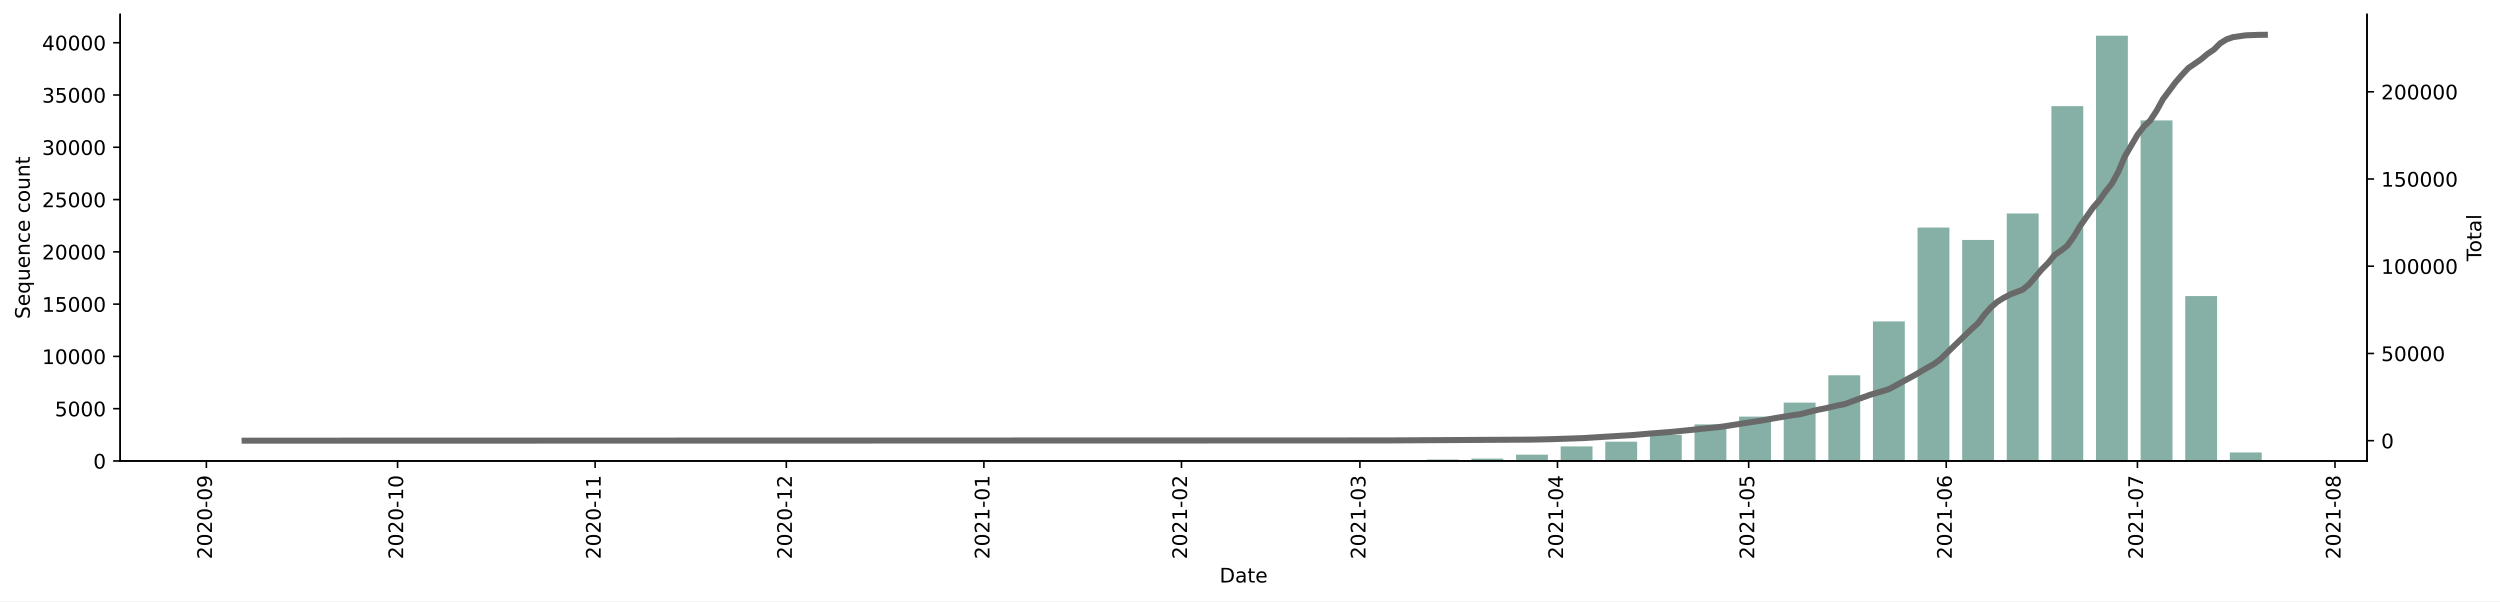
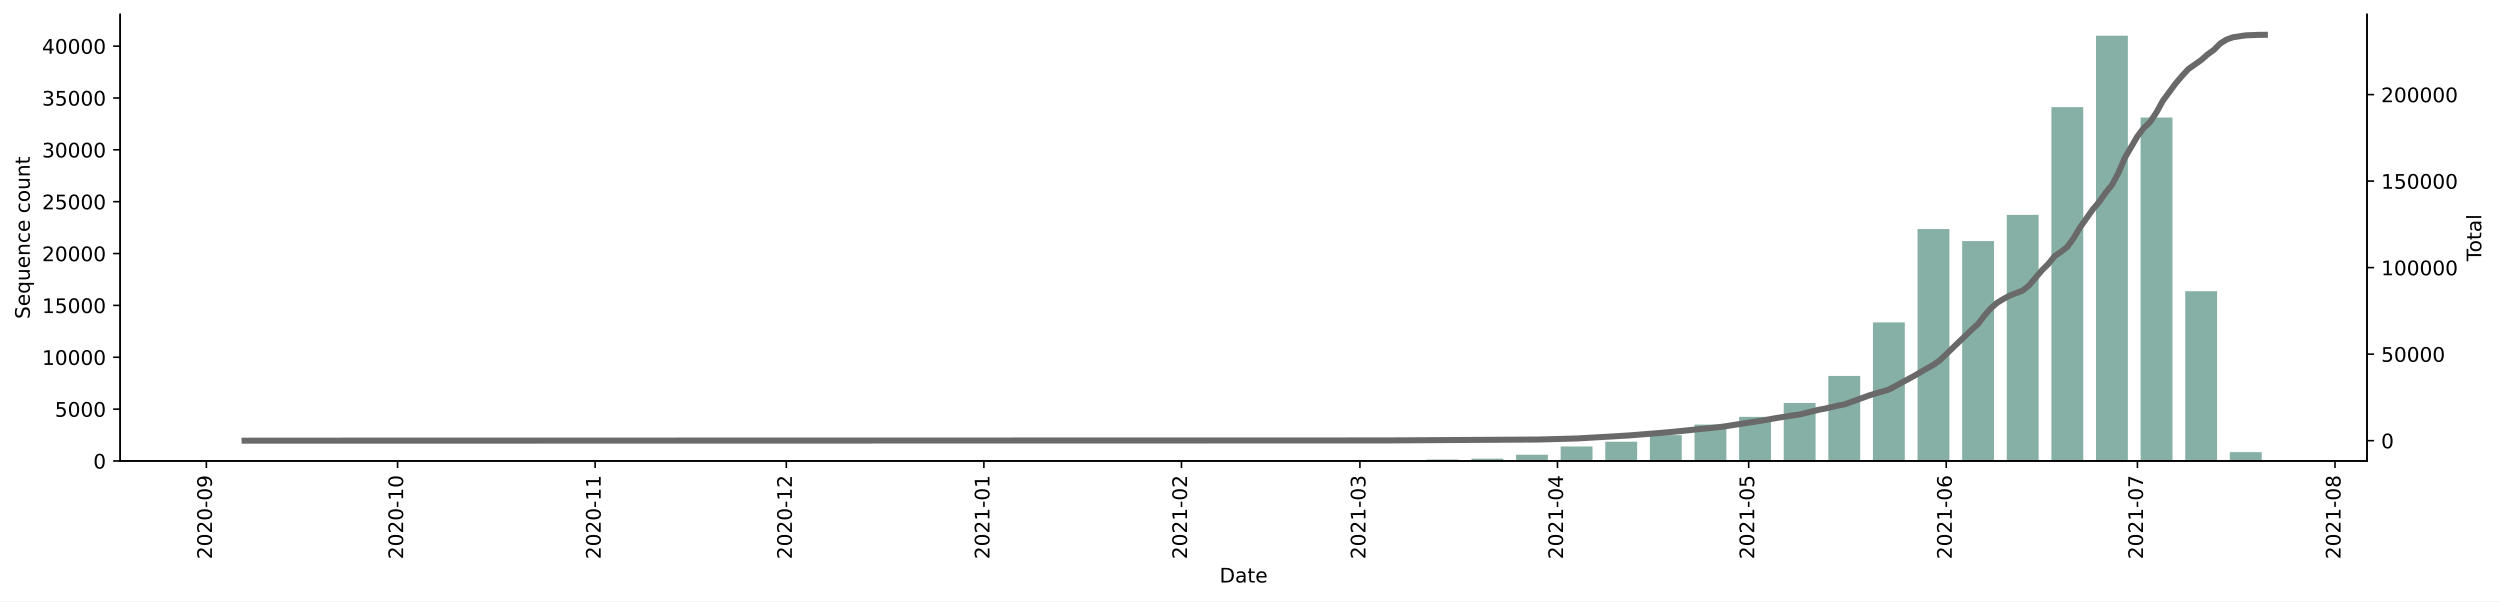
<svg xmlns="http://www.w3.org/2000/svg" xmlns:xlink="http://www.w3.org/1999/xlink" height="298.621pt" version="1.1" viewBox="0 0 1241.744 298.621" width="1241.744pt">
  <defs>
    <style type="text/css">*{stroke-linecap:butt;stroke-linejoin:round;}</style>
  </defs>
  <g id="figure_1">
    <g id="patch_1">
      <path d="M 0 298.621  L 1241.744 298.621  L 1241.744 0  L 0 0  z " style="fill:#ffffff;" />
    </g>
    <g id="axes_1">
      <g id="patch_2">
        <path d="M 59.691 228.96  L 1175.691 228.96  L 1175.691 7.2  L 59.691 7.2  z " style="fill:#ffffff;" />
      </g>
      <g id="patch_3">
-         <path clip-path="url(#pfc3c999f8c)" d="M 110.418 228.96  L 126.245 228.96  L 126.245 228.955  L 110.418 228.955  z " style="fill:#86b0a6;" />
+         <path clip-path="url(#pe73f1a8b0c)" d="M 110.418 228.96  L 126.245 228.96  L 126.245 228.955  L 110.418 228.955  z " style="fill:#86b0a6;" />
      </g>
      <g id="patch_4">
-         <path clip-path="url(#pfc3c999f8c)" d="M 154.735 228.96  L 170.563 228.96  L 170.563 228.955  L 154.735 228.955  z " style="fill:#86b0a6;" />
+         <path clip-path="url(#pe73f1a8b0c)" d="M 154.735 228.96  L 170.563 228.96  L 170.563 228.955  L 154.735 228.955  z " style="fill:#86b0a6;" />
      </g>
      <g id="patch_5">
-         <path clip-path="url(#pfc3c999f8c)" d="M 287.686 228.96  L 303.514 228.96  L 303.514 228.955  L 287.686 228.955  z " style="fill:#86b0a6;" />
+         <path clip-path="url(#pe73f1a8b0c)" d="M 287.686 228.96  L 303.514 228.96  L 303.514 228.955  L 287.686 228.955  z " style="fill:#86b0a6;" />
      </g>
      <g id="patch_6">
-         <path clip-path="url(#pfc3c999f8c)" d="M 332.003 228.96  L 347.831 228.96  L 347.831 228.955  L 332.003 228.955  z " style="fill:#86b0a6;" />
+         <path clip-path="url(#pe73f1a8b0c)" d="M 332.003 228.96  L 347.831 228.96  L 347.831 228.955  L 332.003 228.955  z " style="fill:#86b0a6;" />
      </g>
      <g id="patch_7">
-         <path clip-path="url(#pfc3c999f8c)" d="M 354.162 228.96  L 369.99 228.96  L 369.99 228.95  L 354.162 228.95  z " style="fill:#86b0a6;" />
+         <path clip-path="url(#pe73f1a8b0c)" d="M 354.162 228.96  L 369.99 228.96  L 369.99 228.95  L 354.162 228.95  z " style="fill:#86b0a6;" />
      </g>
      <g id="patch_8">
-         <path clip-path="url(#pfc3c999f8c)" d="M 376.321 228.96  L 392.148 228.96  L 392.148 228.955  L 376.321 228.955  z " style="fill:#86b0a6;" />
+         <path clip-path="url(#pe73f1a8b0c)" d="M 376.321 228.96  L 392.148 228.96  L 392.148 228.955  L 376.321 228.955  z " style="fill:#86b0a6;" />
      </g>
      <g id="patch_9">
-         <path clip-path="url(#pfc3c999f8c)" d="M 398.479 228.96  L 414.307 228.96  L 414.307 228.939  L 398.479 228.939  z " style="fill:#86b0a6;" />
+         <path clip-path="url(#pe73f1a8b0c)" d="M 398.479 228.96  L 414.307 228.96  L 414.307 228.939  L 398.479 228.939  z " style="fill:#86b0a6;" />
      </g>
      <g id="patch_10">
-         <path clip-path="url(#pfc3c999f8c)" d="M 464.955 228.96  L 480.782 228.96  L 480.782 228.955  L 464.955 228.955  z " style="fill:#86b0a6;" />
+         <path clip-path="url(#pe73f1a8b0c)" d="M 464.955 228.96  L 480.782 228.96  L 480.782 228.955  L 464.955 228.955  z " style="fill:#86b0a6;" />
      </g>
      <g id="patch_11">
-         <path clip-path="url(#pfc3c999f8c)" d="M 487.113 228.96  L 502.941 228.96  L 502.941 228.924  L 487.113 228.924  z " style="fill:#86b0a6;" />
+         <path clip-path="url(#pe73f1a8b0c)" d="M 487.113 228.96  L 502.941 228.96  L 502.941 228.924  L 487.113 228.924  z " style="fill:#86b0a6;" />
      </g>
      <g id="patch_12">
-         <path clip-path="url(#pfc3c999f8c)" d="M 509.272 228.96  L 525.1 228.96  L 525.1 228.95  L 509.272 228.95  z " style="fill:#86b0a6;" />
+         <path clip-path="url(#pe73f1a8b0c)" d="M 509.272 228.96  L 525.1 228.96  L 525.1 228.95  L 509.272 228.95  z " style="fill:#86b0a6;" />
      </g>
      <g id="patch_13">
-         <path clip-path="url(#pfc3c999f8c)" d="M 531.431 228.96  L 547.258 228.96  L 547.258 228.955  L 531.431 228.955  z " style="fill:#86b0a6;" />
+         <path clip-path="url(#pe73f1a8b0c)" d="M 531.431 228.96  L 547.258 228.96  L 547.258 228.955  L 531.431 228.955  z " style="fill:#86b0a6;" />
      </g>
      <g id="patch_14">
-         <path clip-path="url(#pfc3c999f8c)" d="M 553.589 228.96  L 569.417 228.96  L 569.417 228.95  L 553.589 228.95  z " style="fill:#86b0a6;" />
+         <path clip-path="url(#pe73f1a8b0c)" d="M 553.589 228.96  L 569.417 228.96  L 569.417 228.95  L 553.589 228.95  z " style="fill:#86b0a6;" />
      </g>
      <g id="patch_15">
-         <path clip-path="url(#pfc3c999f8c)" d="M 575.748 228.96  L 591.575 228.96  L 591.575 228.82  L 575.748 228.82  z " style="fill:#86b0a6;" />
+         <path clip-path="url(#pe73f1a8b0c)" d="M 575.748 228.96  L 591.575 228.96  L 591.575 228.821  L 575.748 228.821  z " style="fill:#86b0a6;" />
      </g>
      <g id="patch_16">
-         <path clip-path="url(#pfc3c999f8c)" d="M 597.906 228.96  L 613.734 228.96  L 613.734 228.887  L 597.906 228.887  z " style="fill:#86b0a6;" />
+         <path clip-path="url(#pe73f1a8b0c)" d="M 597.906 228.96  L 613.734 228.96  L 613.734 228.888  L 597.906 228.888  z " style="fill:#86b0a6;" />
      </g>
      <g id="patch_17">
-         <path clip-path="url(#pfc3c999f8c)" d="M 620.065 228.96  L 635.892 228.96  L 635.892 228.924  L 620.065 228.924  z " style="fill:#86b0a6;" />
+         <path clip-path="url(#pe73f1a8b0c)" d="M 620.065 228.96  L 635.892 228.96  L 635.892 228.924  L 620.065 228.924  z " style="fill:#86b0a6;" />
      </g>
      <g id="patch_18">
-         <path clip-path="url(#pfc3c999f8c)" d="M 642.223 228.96  L 658.051 228.96  L 658.051 228.918  L 642.223 228.918  z " style="fill:#86b0a6;" />
+         <path clip-path="url(#pe73f1a8b0c)" d="M 642.223 228.96  L 658.051 228.96  L 658.051 228.919  L 642.223 228.919  z " style="fill:#86b0a6;" />
      </g>
      <g id="patch_19">
-         <path clip-path="url(#pfc3c999f8c)" d="M 664.382 228.96  L 680.209 228.96  L 680.209 228.612  L 664.382 228.612  z " style="fill:#86b0a6;" />
+         <path clip-path="url(#pe73f1a8b0c)" d="M 664.382 228.96  L 680.209 228.96  L 680.209 228.615  L 664.382 228.615  z " style="fill:#86b0a6;" />
      </g>
      <g id="patch_20">
-         <path clip-path="url(#pfc3c999f8c)" d="M 686.54 228.96  L 702.368 228.96  L 702.368 228.622  L 686.54 228.622  z " style="fill:#86b0a6;" />
+         <path clip-path="url(#pe73f1a8b0c)" d="M 686.54 228.96  L 702.368 228.96  L 702.368 228.625  L 686.54 228.625  z " style="fill:#86b0a6;" />
      </g>
      <g id="patch_21">
-         <path clip-path="url(#pfc3c999f8c)" d="M 708.699 228.96  L 724.527 228.96  L 724.527 228.233  L 708.699 228.233  z " style="fill:#86b0a6;" />
+         <path clip-path="url(#pe73f1a8b0c)" d="M 708.699 228.96  L 724.527 228.96  L 724.527 228.239  L 708.699 228.239  z " style="fill:#86b0a6;" />
      </g>
      <g id="patch_22">
-         <path clip-path="url(#pfc3c999f8c)" d="M 730.858 228.96  L 746.685 228.96  L 746.685 227.802  L 730.858 227.802  z " style="fill:#86b0a6;" />
+         <path clip-path="url(#pe73f1a8b0c)" d="M 730.858 228.96  L 746.685 228.96  L 746.685 227.811  L 730.858 227.811  z " style="fill:#86b0a6;" />
      </g>
      <g id="patch_23">
-         <path clip-path="url(#pfc3c999f8c)" d="M 753.016 228.96  L 768.844 228.96  L 768.844 225.823  L 753.016 225.823  z " style="fill:#86b0a6;" />
+         <path clip-path="url(#pe73f1a8b0c)" d="M 753.016 228.96  L 768.844 228.96  L 768.844 225.849  L 753.016 225.849  z " style="fill:#86b0a6;" />
      </g>
      <g id="patch_24">
-         <path clip-path="url(#pfc3c999f8c)" d="M 775.175 228.96  L 791.002 228.96  L 791.002 221.741  L 775.175 221.741  z " style="fill:#86b0a6;" />
+         <path clip-path="url(#pe73f1a8b0c)" d="M 775.175 228.96  L 791.002 228.96  L 791.002 221.774  L 775.175 221.774  z " style="fill:#86b0a6;" />
      </g>
      <g id="patch_25">
-         <path clip-path="url(#pfc3c999f8c)" d="M 797.333 228.96  L 813.161 228.96  L 813.161 219.363  L 797.333 219.363  z " style="fill:#86b0a6;" />
+         <path clip-path="url(#pe73f1a8b0c)" d="M 797.333 228.96  L 813.161 228.96  L 813.161 219.409  L 797.333 219.409  z " style="fill:#86b0a6;" />
      </g>
      <g id="patch_26">
-         <path clip-path="url(#pfc3c999f8c)" d="M 819.492 228.96  L 835.319 228.96  L 835.319 216.044  L 819.492 216.044  z " style="fill:#86b0a6;" />
+         <path clip-path="url(#pe73f1a8b0c)" d="M 819.492 228.96  L 835.319 228.96  L 835.319 216.133  L 819.492 216.133  z " style="fill:#86b0a6;" />
      </g>
      <g id="patch_27">
-         <path clip-path="url(#pfc3c999f8c)" d="M 841.65 228.96  L 857.478 228.96  L 857.478 210.788  L 841.65 210.788  z " style="fill:#86b0a6;" />
+         <path clip-path="url(#pe73f1a8b0c)" d="M 841.65 228.96  L 857.478 228.96  L 857.478 210.899  L 841.65 210.899  z " style="fill:#86b0a6;" />
      </g>
      <g id="patch_28">
-         <path clip-path="url(#pfc3c999f8c)" d="M 863.809 228.96  L 879.636 228.96  L 879.636 206.93  L 863.809 206.93  z " style="fill:#86b0a6;" />
+         <path clip-path="url(#pe73f1a8b0c)" d="M 863.809 228.96  L 879.636 228.96  L 879.636 207.062  L 863.809 207.062  z " style="fill:#86b0a6;" />
      </g>
      <g id="patch_29">
-         <path clip-path="url(#pfc3c999f8c)" d="M 885.967 228.96  L 901.795 228.96  L 901.795 199.986  L 885.967 199.986  z " style="fill:#86b0a6;" />
+         <path clip-path="url(#pe73f1a8b0c)" d="M 885.967 228.96  L 901.795 228.96  L 901.795 200.185  L 885.967 200.185  z " style="fill:#86b0a6;" />
      </g>
      <g id="patch_30">
-         <path clip-path="url(#pfc3c999f8c)" d="M 908.126 228.96  L 923.954 228.96  L 923.954 186.385  L 908.126 186.385  z " style="fill:#86b0a6;" />
+         <path clip-path="url(#pe73f1a8b0c)" d="M 908.126 228.96  L 923.954 228.96  L 923.954 186.719  L 908.126 186.719  z " style="fill:#86b0a6;" />
      </g>
      <g id="patch_31">
-         <path clip-path="url(#pfc3c999f8c)" d="M 930.285 228.96  L 946.112 228.96  L 946.112 159.628  L 930.285 159.628  z " style="fill:#86b0a6;" />
+         <path clip-path="url(#pe73f1a8b0c)" d="M 930.285 228.96  L 946.112 228.96  L 946.112 160.138  L 930.285 160.138  z " style="fill:#86b0a6;" />
      </g>
      <g id="patch_32">
-         <path clip-path="url(#pfc3c999f8c)" d="M 952.443 228.96  L 968.271 228.96  L 968.271 113.007  L 952.443 113.007  z " style="fill:#86b0a6;" />
+         <path clip-path="url(#pe73f1a8b0c)" d="M 952.443 228.96  L 968.271 228.96  L 968.271 113.791  L 952.443 113.791  z " style="fill:#86b0a6;" />
      </g>
      <g id="patch_33">
-         <path clip-path="url(#pfc3c999f8c)" d="M 974.602 228.96  L 990.429 228.96  L 990.429 119.182  L 974.602 119.182  z " style="fill:#86b0a6;" />
+         <path clip-path="url(#pe73f1a8b0c)" d="M 974.602 228.96  L 990.429 228.96  L 990.429 119.751  L 974.602 119.751  z " style="fill:#86b0a6;" />
      </g>
      <g id="patch_34">
-         <path clip-path="url(#pfc3c999f8c)" d="M 996.76 228.96  L 1012.588 228.96  L 1012.588 106.017  L 996.76 106.017  z " style="fill:#86b0a6;" />
+         <path clip-path="url(#pe73f1a8b0c)" d="M 996.76 228.96  L 1012.588 228.96  L 1012.588 106.734  L 996.76 106.734  z " style="fill:#86b0a6;" />
      </g>
      <g id="patch_35">
-         <path clip-path="url(#pfc3c999f8c)" d="M 1018.919 228.96  L 1034.746 228.96  L 1034.746 52.727  L 1018.919 52.727  z " style="fill:#86b0a6;" />
+         <path clip-path="url(#pe73f1a8b0c)" d="M 1018.919 228.96  L 1034.746 228.96  L 1034.746 53.227  L 1018.919 53.227  z " style="fill:#86b0a6;" />
      </g>
      <g id="patch_36">
-         <path clip-path="url(#pfc3c999f8c)" d="M 1041.077 228.96  L 1056.905 228.96  L 1056.905 17.76  L 1041.077 17.76  z " style="fill:#86b0a6;" />
+         <path clip-path="url(#pe73f1a8b0c)" d="M 1041.077 228.96  L 1056.905 228.96  L 1056.905 17.76  L 1041.077 17.76  z " style="fill:#86b0a6;" />
      </g>
      <g id="patch_37">
-         <path clip-path="url(#pfc3c999f8c)" d="M 1063.236 228.96  L 1079.063 228.96  L 1079.063 59.806  L 1063.236 59.806  z " style="fill:#86b0a6;" />
+         <path clip-path="url(#pe73f1a8b0c)" d="M 1063.236 228.96  L 1079.063 228.96  L 1079.063 58.378  L 1063.236 58.378  z " style="fill:#86b0a6;" />
      </g>
      <g id="patch_38">
-         <path clip-path="url(#pfc3c999f8c)" d="M 1085.394 228.96  L 1101.222 228.96  L 1101.222 147.06  L 1085.394 147.06  z " style="fill:#86b0a6;" />
+         <path clip-path="url(#pe73f1a8b0c)" d="M 1085.394 228.96  L 1101.222 228.96  L 1101.222 144.653  L 1085.394 144.653  z " style="fill:#86b0a6;" />
      </g>
      <g id="patch_39">
-         <path clip-path="url(#pfc3c999f8c)" d="M 1107.553 228.96  L 1123.381 228.96  L 1123.381 224.743  L 1107.553 224.743  z " style="fill:#86b0a6;" />
+         <path clip-path="url(#pe73f1a8b0c)" d="M 1107.553 228.96  L 1123.381 228.96  L 1123.381 224.581  L 1107.553 224.581  z " style="fill:#86b0a6;" />
      </g>
      <g id="matplotlib.axis_1">
        <g id="xtick_1">
          <g id="line2d_1">
            <defs>
-               <path d="M 0 0  L 0 3.5  " id="m2f424587b4" style="stroke:#000000;stroke-width:0.8;" />
+               <path d="M 0 0  L 0 3.5  " id="mb3006a89e6" style="stroke:#000000;stroke-width:0.8;" />
            </defs>
            <g>
-               <use style="stroke:#000000;stroke-width:0.8;" x="102.504" xlink:href="#m2f424587b4" y="228.96" />
+               <use style="stroke:#000000;stroke-width:0.8;" x="102.504" xlink:href="#mb3006a89e6" y="228.96" />
            </g>
          </g>
          <g id="text_1">
            <g transform="translate(105.2635 277.7428)rotate(-90)scale(0.1 -0.1)">
              <defs>
                <path d="M 1228 531  L 3431 531  L 3431 0  L 469 0  L 469 531  Q 828 903 1448 1529  Q 2069 2156 2228 2338  Q 2531 2678 2651 2914  Q 2772 3150 2772 3378  Q 2772 3750 2511 3984  Q 2250 4219 1831 4219  Q 1534 4219 1204 4116  Q 875 4013 500 3803  L 500 4441  Q 881 4594 1212 4672  Q 1544 4750 1819 4750  Q 2544 4750 2975 4387  Q 3406 4025 3406 3419  Q 3406 3131 3298 2873  Q 3191 2616 2906 2266  Q 2828 2175 2409 1742  Q 1991 1309 1228 531  z " id="DejaVuSans-32" transform="scale(0.015625)" />
                <path d="M 2034 4250  Q 1547 4250 1301 3770  Q 1056 3291 1056 2328  Q 1056 1369 1301 889  Q 1547 409 2034 409  Q 2525 409 2770 889  Q 3016 1369 3016 2328  Q 3016 3291 2770 3770  Q 2525 4250 2034 4250  z M 2034 4750  Q 2819 4750 3233 4129  Q 3647 3509 3647 2328  Q 3647 1150 3233 529  Q 2819 -91 2034 -91  Q 1250 -91 836 529  Q 422 1150 422 2328  Q 422 3509 836 4129  Q 1250 4750 2034 4750  z " id="DejaVuSans-30" transform="scale(0.015625)" />
                <path d="M 313 2009  L 1997 2009  L 1997 1497  L 313 1497  L 313 2009  z " id="DejaVuSans-2d" transform="scale(0.015625)" />
                <path d="M 703 97  L 703 672  Q 941 559 1184 500  Q 1428 441 1663 441  Q 2288 441 2617 861  Q 2947 1281 2994 2138  Q 2813 1869 2534 1725  Q 2256 1581 1919 1581  Q 1219 1581 811 2004  Q 403 2428 403 3163  Q 403 3881 828 4315  Q 1253 4750 1959 4750  Q 2769 4750 3195 4129  Q 3622 3509 3622 2328  Q 3622 1225 3098 567  Q 2575 -91 1691 -91  Q 1453 -91 1209 -44  Q 966 3 703 97  z M 1959 2075  Q 2384 2075 2632 2365  Q 2881 2656 2881 3163  Q 2881 3666 2632 3958  Q 2384 4250 1959 4250  Q 1534 4250 1286 3958  Q 1038 3666 1038 3163  Q 1038 2656 1286 2365  Q 1534 2075 1959 2075  z " id="DejaVuSans-39" transform="scale(0.015625)" />
              </defs>
              <use xlink:href="#DejaVuSans-32" />
              <use x="63.623" xlink:href="#DejaVuSans-30" />
              <use x="127.246" xlink:href="#DejaVuSans-32" />
              <use x="190.869" xlink:href="#DejaVuSans-30" />
              <use x="254.492" xlink:href="#DejaVuSans-2d" />
              <use x="290.576" xlink:href="#DejaVuSans-30" />
              <use x="354.199" xlink:href="#DejaVuSans-39" />
            </g>
          </g>
        </g>
        <g id="xtick_2">
          <g id="line2d_2">
            <g>
-               <use style="stroke:#000000;stroke-width:0.8;" x="197.469" xlink:href="#m2f424587b4" y="228.96" />
+               <use style="stroke:#000000;stroke-width:0.8;" x="197.469" xlink:href="#mb3006a89e6" y="228.96" />
            </g>
          </g>
          <g id="text_2">
            <g transform="translate(200.2288 277.7428)rotate(-90)scale(0.1 -0.1)">
              <defs>
                <path d="M 794 531  L 1825 531  L 1825 4091  L 703 3866  L 703 4441  L 1819 4666  L 2450 4666  L 2450 531  L 3481 531  L 3481 0  L 794 0  L 794 531  z " id="DejaVuSans-31" transform="scale(0.015625)" />
              </defs>
              <use xlink:href="#DejaVuSans-32" />
              <use x="63.623" xlink:href="#DejaVuSans-30" />
              <use x="127.246" xlink:href="#DejaVuSans-32" />
              <use x="190.869" xlink:href="#DejaVuSans-30" />
              <use x="254.492" xlink:href="#DejaVuSans-2d" />
              <use x="290.576" xlink:href="#DejaVuSans-31" />
              <use x="354.199" xlink:href="#DejaVuSans-30" />
            </g>
          </g>
        </g>
        <g id="xtick_3">
          <g id="line2d_3">
            <g>
-               <use style="stroke:#000000;stroke-width:0.8;" x="295.6" xlink:href="#m2f424587b4" y="228.96" />
+               <use style="stroke:#000000;stroke-width:0.8;" x="295.6" xlink:href="#mb3006a89e6" y="228.96" />
            </g>
          </g>
          <g id="text_3">
            <g transform="translate(298.3595 277.7428)rotate(-90)scale(0.1 -0.1)">
              <use xlink:href="#DejaVuSans-32" />
              <use x="63.623" xlink:href="#DejaVuSans-30" />
              <use x="127.246" xlink:href="#DejaVuSans-32" />
              <use x="190.869" xlink:href="#DejaVuSans-30" />
              <use x="254.492" xlink:href="#DejaVuSans-2d" />
              <use x="290.576" xlink:href="#DejaVuSans-31" />
              <use x="354.199" xlink:href="#DejaVuSans-31" />
            </g>
          </g>
        </g>
        <g id="xtick_4">
          <g id="line2d_4">
            <g>
-               <use style="stroke:#000000;stroke-width:0.8;" x="390.565" xlink:href="#m2f424587b4" y="228.96" />
+               <use style="stroke:#000000;stroke-width:0.8;" x="390.565" xlink:href="#mb3006a89e6" y="228.96" />
            </g>
          </g>
          <g id="text_4">
            <g transform="translate(393.3248 277.7428)rotate(-90)scale(0.1 -0.1)">
              <use xlink:href="#DejaVuSans-32" />
              <use x="63.623" xlink:href="#DejaVuSans-30" />
              <use x="127.246" xlink:href="#DejaVuSans-32" />
              <use x="190.869" xlink:href="#DejaVuSans-30" />
              <use x="254.492" xlink:href="#DejaVuSans-2d" />
              <use x="290.576" xlink:href="#DejaVuSans-31" />
              <use x="354.199" xlink:href="#DejaVuSans-32" />
            </g>
          </g>
        </g>
        <g id="xtick_5">
          <g id="line2d_5">
            <g>
-               <use style="stroke:#000000;stroke-width:0.8;" x="488.696" xlink:href="#m2f424587b4" y="228.96" />
+               <use style="stroke:#000000;stroke-width:0.8;" x="488.696" xlink:href="#mb3006a89e6" y="228.96" />
            </g>
          </g>
          <g id="text_5">
            <g transform="translate(491.4555 277.7428)rotate(-90)scale(0.1 -0.1)">
              <use xlink:href="#DejaVuSans-32" />
              <use x="63.623" xlink:href="#DejaVuSans-30" />
              <use x="127.246" xlink:href="#DejaVuSans-32" />
              <use x="190.869" xlink:href="#DejaVuSans-31" />
              <use x="254.492" xlink:href="#DejaVuSans-2d" />
              <use x="290.576" xlink:href="#DejaVuSans-30" />
              <use x="354.199" xlink:href="#DejaVuSans-31" />
            </g>
          </g>
        </g>
        <g id="xtick_6">
          <g id="line2d_6">
            <g>
-               <use style="stroke:#000000;stroke-width:0.8;" x="586.827" xlink:href="#m2f424587b4" y="228.96" />
+               <use style="stroke:#000000;stroke-width:0.8;" x="586.827" xlink:href="#mb3006a89e6" y="228.96" />
            </g>
          </g>
          <g id="text_6">
            <g transform="translate(589.5863 277.7428)rotate(-90)scale(0.1 -0.1)">
              <use xlink:href="#DejaVuSans-32" />
              <use x="63.623" xlink:href="#DejaVuSans-30" />
              <use x="127.246" xlink:href="#DejaVuSans-32" />
              <use x="190.869" xlink:href="#DejaVuSans-31" />
              <use x="254.492" xlink:href="#DejaVuSans-2d" />
              <use x="290.576" xlink:href="#DejaVuSans-30" />
              <use x="354.199" xlink:href="#DejaVuSans-32" />
            </g>
          </g>
        </g>
        <g id="xtick_7">
          <g id="line2d_7">
            <g>
-               <use style="stroke:#000000;stroke-width:0.8;" x="675.461" xlink:href="#m2f424587b4" y="228.96" />
+               <use style="stroke:#000000;stroke-width:0.8;" x="675.461" xlink:href="#mb3006a89e6" y="228.96" />
            </g>
          </g>
          <g id="text_7">
            <g transform="translate(678.2205 277.7428)rotate(-90)scale(0.1 -0.1)">
              <defs>
                <path d="M 2597 2516  Q 3050 2419 3304 2112  Q 3559 1806 3559 1356  Q 3559 666 3084 287  Q 2609 -91 1734 -91  Q 1441 -91 1130 -33  Q 819 25 488 141  L 488 750  Q 750 597 1062 519  Q 1375 441 1716 441  Q 2309 441 2620 675  Q 2931 909 2931 1356  Q 2931 1769 2642 2001  Q 2353 2234 1838 2234  L 1294 2234  L 1294 2753  L 1863 2753  Q 2328 2753 2575 2939  Q 2822 3125 2822 3475  Q 2822 3834 2567 4026  Q 2313 4219 1838 4219  Q 1578 4219 1281 4162  Q 984 4106 628 3988  L 628 4550  Q 988 4650 1302 4700  Q 1616 4750 1894 4750  Q 2613 4750 3031 4423  Q 3450 4097 3450 3541  Q 3450 3153 3228 2886  Q 3006 2619 2597 2516  z " id="DejaVuSans-33" transform="scale(0.015625)" />
              </defs>
              <use xlink:href="#DejaVuSans-32" />
              <use x="63.623" xlink:href="#DejaVuSans-30" />
              <use x="127.246" xlink:href="#DejaVuSans-32" />
              <use x="190.869" xlink:href="#DejaVuSans-31" />
              <use x="254.492" xlink:href="#DejaVuSans-2d" />
              <use x="290.576" xlink:href="#DejaVuSans-30" />
              <use x="354.199" xlink:href="#DejaVuSans-33" />
            </g>
          </g>
        </g>
        <g id="xtick_8">
          <g id="line2d_8">
            <g>
-               <use style="stroke:#000000;stroke-width:0.8;" x="773.592" xlink:href="#m2f424587b4" y="228.96" />
+               <use style="stroke:#000000;stroke-width:0.8;" x="773.592" xlink:href="#mb3006a89e6" y="228.96" />
            </g>
          </g>
          <g id="text_8">
            <g transform="translate(776.3513 277.7428)rotate(-90)scale(0.1 -0.1)">
              <defs>
                <path d="M 2419 4116  L 825 1625  L 2419 1625  L 2419 4116  z M 2253 4666  L 3047 4666  L 3047 1625  L 3713 1625  L 3713 1100  L 3047 1100  L 3047 0  L 2419 0  L 2419 1100  L 313 1100  L 313 1709  L 2253 4666  z " id="DejaVuSans-34" transform="scale(0.015625)" />
              </defs>
              <use xlink:href="#DejaVuSans-32" />
              <use x="63.623" xlink:href="#DejaVuSans-30" />
              <use x="127.246" xlink:href="#DejaVuSans-32" />
              <use x="190.869" xlink:href="#DejaVuSans-31" />
              <use x="254.492" xlink:href="#DejaVuSans-2d" />
              <use x="290.576" xlink:href="#DejaVuSans-30" />
              <use x="354.199" xlink:href="#DejaVuSans-34" />
            </g>
          </g>
        </g>
        <g id="xtick_9">
          <g id="line2d_9">
            <g>
-               <use style="stroke:#000000;stroke-width:0.8;" x="868.557" xlink:href="#m2f424587b4" y="228.96" />
+               <use style="stroke:#000000;stroke-width:0.8;" x="868.557" xlink:href="#mb3006a89e6" y="228.96" />
            </g>
          </g>
          <g id="text_9">
            <g transform="translate(871.3165 277.7428)rotate(-90)scale(0.1 -0.1)">
              <defs>
                <path d="M 691 4666  L 3169 4666  L 3169 4134  L 1269 4134  L 1269 2991  Q 1406 3038 1543 3061  Q 1681 3084 1819 3084  Q 2600 3084 3056 2656  Q 3513 2228 3513 1497  Q 3513 744 3044 326  Q 2575 -91 1722 -91  Q 1428 -91 1123 -41  Q 819 9 494 109  L 494 744  Q 775 591 1075 516  Q 1375 441 1709 441  Q 2250 441 2565 725  Q 2881 1009 2881 1497  Q 2881 1984 2565 2268  Q 2250 2553 1709 2553  Q 1456 2553 1204 2497  Q 953 2441 691 2322  L 691 4666  z " id="DejaVuSans-35" transform="scale(0.015625)" />
              </defs>
              <use xlink:href="#DejaVuSans-32" />
              <use x="63.623" xlink:href="#DejaVuSans-30" />
              <use x="127.246" xlink:href="#DejaVuSans-32" />
              <use x="190.869" xlink:href="#DejaVuSans-31" />
              <use x="254.492" xlink:href="#DejaVuSans-2d" />
              <use x="290.576" xlink:href="#DejaVuSans-30" />
              <use x="354.199" xlink:href="#DejaVuSans-35" />
            </g>
          </g>
        </g>
        <g id="xtick_10">
          <g id="line2d_10">
            <g>
-               <use style="stroke:#000000;stroke-width:0.8;" x="966.688" xlink:href="#m2f424587b4" y="228.96" />
+               <use style="stroke:#000000;stroke-width:0.8;" x="966.688" xlink:href="#mb3006a89e6" y="228.96" />
            </g>
          </g>
          <g id="text_10">
            <g transform="translate(969.4473 277.7428)rotate(-90)scale(0.1 -0.1)">
              <defs>
                <path d="M 2113 2584  Q 1688 2584 1439 2293  Q 1191 2003 1191 1497  Q 1191 994 1439 701  Q 1688 409 2113 409  Q 2538 409 2786 701  Q 3034 994 3034 1497  Q 3034 2003 2786 2293  Q 2538 2584 2113 2584  z M 3366 4563  L 3366 3988  Q 3128 4100 2886 4159  Q 2644 4219 2406 4219  Q 1781 4219 1451 3797  Q 1122 3375 1075 2522  Q 1259 2794 1537 2939  Q 1816 3084 2150 3084  Q 2853 3084 3261 2657  Q 3669 2231 3669 1497  Q 3669 778 3244 343  Q 2819 -91 2113 -91  Q 1303 -91 875 529  Q 447 1150 447 2328  Q 447 3434 972 4092  Q 1497 4750 2381 4750  Q 2619 4750 2861 4703  Q 3103 4656 3366 4563  z " id="DejaVuSans-36" transform="scale(0.015625)" />
              </defs>
              <use xlink:href="#DejaVuSans-32" />
              <use x="63.623" xlink:href="#DejaVuSans-30" />
              <use x="127.246" xlink:href="#DejaVuSans-32" />
              <use x="190.869" xlink:href="#DejaVuSans-31" />
              <use x="254.492" xlink:href="#DejaVuSans-2d" />
              <use x="290.576" xlink:href="#DejaVuSans-30" />
              <use x="354.199" xlink:href="#DejaVuSans-36" />
            </g>
          </g>
        </g>
        <g id="xtick_11">
          <g id="line2d_11">
            <g>
-               <use style="stroke:#000000;stroke-width:0.8;" x="1061.653" xlink:href="#m2f424587b4" y="228.96" />
+               <use style="stroke:#000000;stroke-width:0.8;" x="1061.653" xlink:href="#mb3006a89e6" y="228.96" />
            </g>
          </g>
          <g id="text_11">
            <g transform="translate(1064.413 277.7428)rotate(-90)scale(0.1 -0.1)">
              <defs>
                <path d="M 525 4666  L 3525 4666  L 3525 4397  L 1831 0  L 1172 0  L 2766 4134  L 525 4134  L 525 4666  z " id="DejaVuSans-37" transform="scale(0.015625)" />
              </defs>
              <use xlink:href="#DejaVuSans-32" />
              <use x="63.623" xlink:href="#DejaVuSans-30" />
              <use x="127.246" xlink:href="#DejaVuSans-32" />
              <use x="190.869" xlink:href="#DejaVuSans-31" />
              <use x="254.492" xlink:href="#DejaVuSans-2d" />
              <use x="290.576" xlink:href="#DejaVuSans-30" />
              <use x="354.199" xlink:href="#DejaVuSans-37" />
            </g>
          </g>
        </g>
        <g id="xtick_12">
          <g id="line2d_12">
            <g>
-               <use style="stroke:#000000;stroke-width:0.8;" x="1159.784" xlink:href="#m2f424587b4" y="228.96" />
+               <use style="stroke:#000000;stroke-width:0.8;" x="1159.784" xlink:href="#mb3006a89e6" y="228.96" />
            </g>
          </g>
          <g id="text_12">
            <g transform="translate(1162.543 277.7428)rotate(-90)scale(0.1 -0.1)">
              <defs>
                <path d="M 2034 2216  Q 1584 2216 1326 1975  Q 1069 1734 1069 1313  Q 1069 891 1326 650  Q 1584 409 2034 409  Q 2484 409 2743 651  Q 3003 894 3003 1313  Q 3003 1734 2745 1975  Q 2488 2216 2034 2216  z M 1403 2484  Q 997 2584 770 2862  Q 544 3141 544 3541  Q 544 4100 942 4425  Q 1341 4750 2034 4750  Q 2731 4750 3128 4425  Q 3525 4100 3525 3541  Q 3525 3141 3298 2862  Q 3072 2584 2669 2484  Q 3125 2378 3379 2068  Q 3634 1759 3634 1313  Q 3634 634 3220 271  Q 2806 -91 2034 -91  Q 1263 -91 848 271  Q 434 634 434 1313  Q 434 1759 690 2068  Q 947 2378 1403 2484  z M 1172 3481  Q 1172 3119 1398 2916  Q 1625 2713 2034 2713  Q 2441 2713 2670 2916  Q 2900 3119 2900 3481  Q 2900 3844 2670 4047  Q 2441 4250 2034 4250  Q 1625 4250 1398 4047  Q 1172 3844 1172 3481  z " id="DejaVuSans-38" transform="scale(0.015625)" />
              </defs>
              <use xlink:href="#DejaVuSans-32" />
              <use x="63.623" xlink:href="#DejaVuSans-30" />
              <use x="127.246" xlink:href="#DejaVuSans-32" />
              <use x="190.869" xlink:href="#DejaVuSans-31" />
              <use x="254.492" xlink:href="#DejaVuSans-2d" />
              <use x="290.576" xlink:href="#DejaVuSans-30" />
              <use x="354.199" xlink:href="#DejaVuSans-38" />
            </g>
          </g>
        </g>
        <g id="text_13">
          <g transform="translate(605.7398 289.3413)scale(0.1 -0.1)">
            <defs>
              <path d="M 1259 4147  L 1259 519  L 2022 519  Q 2988 519 3436 956  Q 3884 1394 3884 2338  Q 3884 3275 3436 3711  Q 2988 4147 2022 4147  L 1259 4147  z M 628 4666  L 1925 4666  Q 3281 4666 3915 4102  Q 4550 3538 4550 2338  Q 4550 1131 3912 565  Q 3275 0 1925 0  L 628 0  L 628 4666  z " id="DejaVuSans-44" transform="scale(0.015625)" />
              <path d="M 2194 1759  Q 1497 1759 1228 1600  Q 959 1441 959 1056  Q 959 750 1161 570  Q 1363 391 1709 391  Q 2188 391 2477 730  Q 2766 1069 2766 1631  L 2766 1759  L 2194 1759  z M 3341 1997  L 3341 0  L 2766 0  L 2766 531  Q 2569 213 2275 61  Q 1981 -91 1556 -91  Q 1019 -91 701 211  Q 384 513 384 1019  Q 384 1609 779 1909  Q 1175 2209 1959 2209  L 2766 2209  L 2766 2266  Q 2766 2663 2505 2880  Q 2244 3097 1772 3097  Q 1472 3097 1187 3025  Q 903 2953 641 2809  L 641 3341  Q 956 3463 1253 3523  Q 1550 3584 1831 3584  Q 2591 3584 2966 3190  Q 3341 2797 3341 1997  z " id="DejaVuSans-61" transform="scale(0.015625)" />
              <path d="M 1172 4494  L 1172 3500  L 2356 3500  L 2356 3053  L 1172 3053  L 1172 1153  Q 1172 725 1289 603  Q 1406 481 1766 481  L 2356 481  L 2356 0  L 1766 0  Q 1100 0 847 248  Q 594 497 594 1153  L 594 3053  L 172 3053  L 172 3500  L 594 3500  L 594 4494  L 1172 4494  z " id="DejaVuSans-74" transform="scale(0.015625)" />
              <path d="M 3597 1894  L 3597 1613  L 953 1613  Q 991 1019 1311 708  Q 1631 397 2203 397  Q 2534 397 2845 478  Q 3156 559 3463 722  L 3463 178  Q 3153 47 2828 -22  Q 2503 -91 2169 -91  Q 1331 -91 842 396  Q 353 884 353 1716  Q 353 2575 817 3079  Q 1281 3584 2069 3584  Q 2775 3584 3186 3129  Q 3597 2675 3597 1894  z M 3022 2063  Q 3016 2534 2758 2815  Q 2500 3097 2075 3097  Q 1594 3097 1305 2825  Q 1016 2553 972 2059  L 3022 2063  z " id="DejaVuSans-65" transform="scale(0.015625)" />
            </defs>
            <use xlink:href="#DejaVuSans-44" />
            <use x="77.002" xlink:href="#DejaVuSans-61" />
            <use x="138.281" xlink:href="#DejaVuSans-74" />
            <use x="177.49" xlink:href="#DejaVuSans-65" />
          </g>
        </g>
      </g>
      <g id="matplotlib.axis_2">
        <g id="ytick_1">
          <g id="line2d_13">
            <defs>
-               <path d="M 0 0  L -3.5 0  " id="m3237a2da9e" style="stroke:#000000;stroke-width:0.8;" />
+               <path d="M 0 0  L -3.5 0  " id="me42df5b7cd" style="stroke:#000000;stroke-width:0.8;" />
            </defs>
            <g>
-               <use style="stroke:#000000;stroke-width:0.8;" x="59.691" xlink:href="#m3237a2da9e" y="228.96" />
+               <use style="stroke:#000000;stroke-width:0.8;" x="59.691" xlink:href="#me42df5b7cd" y="228.96" />
            </g>
          </g>
          <g id="text_14">
            <g transform="translate(46.32812 232.7592)scale(0.1 -0.1)">
              <use xlink:href="#DejaVuSans-30" />
            </g>
          </g>
        </g>
        <g id="ytick_2">
          <g id="line2d_14">
            <g>
-               <use style="stroke:#000000;stroke-width:0.8;" x="59.691" xlink:href="#m3237a2da9e" y="202.993" />
+               <use style="stroke:#000000;stroke-width:0.8;" x="59.691" xlink:href="#me42df5b7cd" y="203.203" />
            </g>
          </g>
          <g id="text_15">
-             <g transform="translate(27.24063 206.7922)scale(0.1 -0.1)">
+             <g transform="translate(27.24063 207.0025)scale(0.1 -0.1)">
              <use xlink:href="#DejaVuSans-35" />
              <use x="63.623" xlink:href="#DejaVuSans-30" />
              <use x="127.246" xlink:href="#DejaVuSans-30" />
              <use x="190.869" xlink:href="#DejaVuSans-30" />
            </g>
          </g>
        </g>
        <g id="ytick_3">
          <g id="line2d_15">
            <g>
-               <use style="stroke:#000000;stroke-width:0.8;" x="59.691" xlink:href="#m3237a2da9e" y="177.026" />
+               <use style="stroke:#000000;stroke-width:0.8;" x="59.691" xlink:href="#me42df5b7cd" y="177.447" />
            </g>
          </g>
          <g id="text_16">
-             <g transform="translate(20.87813 180.8252)scale(0.1 -0.1)">
+             <g transform="translate(20.87813 181.2458)scale(0.1 -0.1)">
              <use xlink:href="#DejaVuSans-31" />
              <use x="63.623" xlink:href="#DejaVuSans-30" />
              <use x="127.246" xlink:href="#DejaVuSans-30" />
              <use x="190.869" xlink:href="#DejaVuSans-30" />
              <use x="254.492" xlink:href="#DejaVuSans-30" />
            </g>
          </g>
        </g>
        <g id="ytick_4">
          <g id="line2d_16">
            <g>
-               <use style="stroke:#000000;stroke-width:0.8;" x="59.691" xlink:href="#m3237a2da9e" y="151.059" />
+               <use style="stroke:#000000;stroke-width:0.8;" x="59.691" xlink:href="#me42df5b7cd" y="151.69" />
            </g>
          </g>
          <g id="text_17">
-             <g transform="translate(20.87813 154.8582)scale(0.1 -0.1)">
+             <g transform="translate(20.87813 155.489)scale(0.1 -0.1)">
              <use xlink:href="#DejaVuSans-31" />
              <use x="63.623" xlink:href="#DejaVuSans-35" />
              <use x="127.246" xlink:href="#DejaVuSans-30" />
              <use x="190.869" xlink:href="#DejaVuSans-30" />
              <use x="254.492" xlink:href="#DejaVuSans-30" />
            </g>
          </g>
        </g>
        <g id="ytick_5">
          <g id="line2d_17">
            <g>
-               <use style="stroke:#000000;stroke-width:0.8;" x="59.691" xlink:href="#m3237a2da9e" y="125.092" />
+               <use style="stroke:#000000;stroke-width:0.8;" x="59.691" xlink:href="#me42df5b7cd" y="125.933" />
            </g>
          </g>
          <g id="text_18">
-             <g transform="translate(20.87813 128.8912)scale(0.1 -0.1)">
+             <g transform="translate(20.87813 129.7323)scale(0.1 -0.1)">
              <use xlink:href="#DejaVuSans-32" />
              <use x="63.623" xlink:href="#DejaVuSans-30" />
              <use x="127.246" xlink:href="#DejaVuSans-30" />
              <use x="190.869" xlink:href="#DejaVuSans-30" />
              <use x="254.492" xlink:href="#DejaVuSans-30" />
            </g>
          </g>
        </g>
        <g id="ytick_6">
          <g id="line2d_18">
            <g>
-               <use style="stroke:#000000;stroke-width:0.8;" x="59.691" xlink:href="#m3237a2da9e" y="99.125" />
+               <use style="stroke:#000000;stroke-width:0.8;" x="59.691" xlink:href="#me42df5b7cd" y="100.176" />
            </g>
          </g>
          <g id="text_19">
-             <g transform="translate(20.87813 102.9242)scale(0.1 -0.1)">
+             <g transform="translate(20.87813 103.9756)scale(0.1 -0.1)">
              <use xlink:href="#DejaVuSans-32" />
              <use x="63.623" xlink:href="#DejaVuSans-35" />
              <use x="127.246" xlink:href="#DejaVuSans-30" />
              <use x="190.869" xlink:href="#DejaVuSans-30" />
              <use x="254.492" xlink:href="#DejaVuSans-30" />
            </g>
          </g>
        </g>
        <g id="ytick_7">
          <g id="line2d_19">
            <g>
-               <use style="stroke:#000000;stroke-width:0.8;" x="59.691" xlink:href="#m3237a2da9e" y="73.158" />
+               <use style="stroke:#000000;stroke-width:0.8;" x="59.691" xlink:href="#me42df5b7cd" y="74.42" />
            </g>
          </g>
          <g id="text_20">
-             <g transform="translate(20.87813 76.95722)scale(0.1 -0.1)">
+             <g transform="translate(20.87813 78.21886)scale(0.1 -0.1)">
              <use xlink:href="#DejaVuSans-33" />
              <use x="63.623" xlink:href="#DejaVuSans-30" />
              <use x="127.246" xlink:href="#DejaVuSans-30" />
              <use x="190.869" xlink:href="#DejaVuSans-30" />
              <use x="254.492" xlink:href="#DejaVuSans-30" />
            </g>
          </g>
        </g>
        <g id="ytick_8">
          <g id="line2d_20">
            <g>
-               <use style="stroke:#000000;stroke-width:0.8;" x="59.691" xlink:href="#m3237a2da9e" y="47.191" />
+               <use style="stroke:#000000;stroke-width:0.8;" x="59.691" xlink:href="#me42df5b7cd" y="48.663" />
            </g>
          </g>
          <g id="text_21">
-             <g transform="translate(20.87813 50.99022)scale(0.1 -0.1)">
+             <g transform="translate(20.87813 52.46214)scale(0.1 -0.1)">
              <use xlink:href="#DejaVuSans-33" />
              <use x="63.623" xlink:href="#DejaVuSans-35" />
              <use x="127.246" xlink:href="#DejaVuSans-30" />
              <use x="190.869" xlink:href="#DejaVuSans-30" />
              <use x="254.492" xlink:href="#DejaVuSans-30" />
            </g>
          </g>
        </g>
        <g id="ytick_9">
          <g id="line2d_21">
            <g>
-               <use style="stroke:#000000;stroke-width:0.8;" x="59.691" xlink:href="#m3237a2da9e" y="21.224" />
+               <use style="stroke:#000000;stroke-width:0.8;" x="59.691" xlink:href="#me42df5b7cd" y="22.906" />
            </g>
          </g>
          <g id="text_22">
-             <g transform="translate(20.87813 25.02322)scale(0.1 -0.1)">
+             <g transform="translate(20.87813 26.70541)scale(0.1 -0.1)">
              <use xlink:href="#DejaVuSans-34" />
              <use x="63.623" xlink:href="#DejaVuSans-30" />
              <use x="127.246" xlink:href="#DejaVuSans-30" />
              <use x="190.869" xlink:href="#DejaVuSans-30" />
              <use x="254.492" xlink:href="#DejaVuSans-30" />
            </g>
          </g>
        </g>
        <g id="text_23">
          <g transform="translate(14.79844 158.4402)rotate(-90)scale(0.1 -0.1)">
            <defs>
              <path d="M 3425 4513  L 3425 3897  Q 3066 4069 2747 4153  Q 2428 4238 2131 4238  Q 1616 4238 1336 4038  Q 1056 3838 1056 3469  Q 1056 3159 1242 3001  Q 1428 2844 1947 2747  L 2328 2669  Q 3034 2534 3370 2195  Q 3706 1856 3706 1288  Q 3706 609 3251 259  Q 2797 -91 1919 -91  Q 1588 -91 1214 -16  Q 841 59 441 206  L 441 856  Q 825 641 1194 531  Q 1563 422 1919 422  Q 2459 422 2753 634  Q 3047 847 3047 1241  Q 3047 1584 2836 1778  Q 2625 1972 2144 2069  L 1759 2144  Q 1053 2284 737 2584  Q 422 2884 422 3419  Q 422 4038 858 4394  Q 1294 4750 2059 4750  Q 2388 4750 2728 4690  Q 3069 4631 3425 4513  z " id="DejaVuSans-53" transform="scale(0.015625)" />
              <path d="M 947 1747  Q 947 1113 1208 752  Q 1469 391 1925 391  Q 2381 391 2643 752  Q 2906 1113 2906 1747  Q 2906 2381 2643 2742  Q 2381 3103 1925 3103  Q 1469 3103 1208 2742  Q 947 2381 947 1747  z M 2906 525  Q 2725 213 2448 61  Q 2172 -91 1784 -91  Q 1150 -91 751 415  Q 353 922 353 1747  Q 353 2572 751 3078  Q 1150 3584 1784 3584  Q 2172 3584 2448 3432  Q 2725 3281 2906 2969  L 2906 3500  L 3481 3500  L 3481 -1331  L 2906 -1331  L 2906 525  z " id="DejaVuSans-71" transform="scale(0.015625)" />
              <path d="M 544 1381  L 544 3500  L 1119 3500  L 1119 1403  Q 1119 906 1312 657  Q 1506 409 1894 409  Q 2359 409 2629 706  Q 2900 1003 2900 1516  L 2900 3500  L 3475 3500  L 3475 0  L 2900 0  L 2900 538  Q 2691 219 2414 64  Q 2138 -91 1772 -91  Q 1169 -91 856 284  Q 544 659 544 1381  z M 1991 3584  L 1991 3584  z " id="DejaVuSans-75" transform="scale(0.015625)" />
              <path d="M 3513 2113  L 3513 0  L 2938 0  L 2938 2094  Q 2938 2591 2744 2837  Q 2550 3084 2163 3084  Q 1697 3084 1428 2787  Q 1159 2491 1159 1978  L 1159 0  L 581 0  L 581 3500  L 1159 3500  L 1159 2956  Q 1366 3272 1645 3428  Q 1925 3584 2291 3584  Q 2894 3584 3203 3211  Q 3513 2838 3513 2113  z " id="DejaVuSans-6e" transform="scale(0.015625)" />
              <path d="M 3122 3366  L 3122 2828  Q 2878 2963 2633 3030  Q 2388 3097 2138 3097  Q 1578 3097 1268 2742  Q 959 2388 959 1747  Q 959 1106 1268 751  Q 1578 397 2138 397  Q 2388 397 2633 464  Q 2878 531 3122 666  L 3122 134  Q 2881 22 2623 -34  Q 2366 -91 2075 -91  Q 1284 -91 818 406  Q 353 903 353 1747  Q 353 2603 823 3093  Q 1294 3584 2113 3584  Q 2378 3584 2631 3529  Q 2884 3475 3122 3366  z " id="DejaVuSans-63" transform="scale(0.015625)" />
              <path id="DejaVuSans-20" transform="scale(0.015625)" />
              <path d="M 1959 3097  Q 1497 3097 1228 2736  Q 959 2375 959 1747  Q 959 1119 1226 758  Q 1494 397 1959 397  Q 2419 397 2687 759  Q 2956 1122 2956 1747  Q 2956 2369 2687 2733  Q 2419 3097 1959 3097  z M 1959 3584  Q 2709 3584 3137 3096  Q 3566 2609 3566 1747  Q 3566 888 3137 398  Q 2709 -91 1959 -91  Q 1206 -91 779 398  Q 353 888 353 1747  Q 353 2609 779 3096  Q 1206 3584 1959 3584  z " id="DejaVuSans-6f" transform="scale(0.015625)" />
            </defs>
            <use xlink:href="#DejaVuSans-53" />
            <use x="63.477" xlink:href="#DejaVuSans-65" />
            <use x="125" xlink:href="#DejaVuSans-71" />
            <use x="188.477" xlink:href="#DejaVuSans-75" />
            <use x="251.855" xlink:href="#DejaVuSans-65" />
            <use x="313.379" xlink:href="#DejaVuSans-6e" />
            <use x="376.758" xlink:href="#DejaVuSans-63" />
            <use x="431.738" xlink:href="#DejaVuSans-65" />
            <use x="493.262" xlink:href="#DejaVuSans-20" />
            <use x="525.049" xlink:href="#DejaVuSans-63" />
            <use x="580.029" xlink:href="#DejaVuSans-6f" />
            <use x="641.211" xlink:href="#DejaVuSans-75" />
            <use x="704.59" xlink:href="#DejaVuSans-6e" />
            <use x="767.969" xlink:href="#DejaVuSans-74" />
          </g>
        </g>
      </g>
      <g id="patch_40">
        <path d="M 59.691 228.96  L 59.691 7.2  " style="fill:none;stroke:#000000;stroke-linecap:square;stroke-linejoin:miter;stroke-width:0.8;" />
      </g>
      <g id="patch_41">
        <path d="M 1175.691 228.96  L 1175.691 7.2  " style="fill:none;stroke:#000000;stroke-linecap:square;stroke-linejoin:miter;stroke-width:0.8;" />
      </g>
      <g id="patch_42">
        <path d="M 59.691 228.96  L 1175.691 228.96  " style="fill:none;stroke:#000000;stroke-linecap:square;stroke-linejoin:miter;stroke-width:0.8;" />
      </g>
    </g>
    <g id="axes_2">
      <g id="matplotlib.axis_3">
        <g id="ytick_10">
          <g id="line2d_22">
            <defs>
-               <path d="M 0 0  L 3.5 0  " id="me4d7868efb" style="stroke:#000000;stroke-width:0.8;" />
+               <path d="M 0 0  L 3.5 0  " id="mb5ee86332d" style="stroke:#000000;stroke-width:0.8;" />
            </defs>
            <g>
-               <use style="stroke:#000000;stroke-width:0.8;" x="1175.691" xlink:href="#me4d7868efb" y="218.881" />
+               <use style="stroke:#000000;stroke-width:0.8;" x="1175.691" xlink:href="#mb5ee86332d" y="218.881" />
            </g>
          </g>
          <g id="text_24">
            <g transform="translate(1182.691 222.6801)scale(0.1 -0.1)">
              <use xlink:href="#DejaVuSans-30" />
            </g>
          </g>
        </g>
        <g id="ytick_11">
          <g id="line2d_23">
            <g>
-               <use style="stroke:#000000;stroke-width:0.8;" x="1175.691" xlink:href="#me4d7868efb" y="175.556" />
+               <use style="stroke:#000000;stroke-width:0.8;" x="1175.691" xlink:href="#mb5ee86332d" y="175.904" />
            </g>
          </g>
          <g id="text_25">
-             <g transform="translate(1182.691 179.3556)scale(0.1 -0.1)">
+             <g transform="translate(1182.691 179.7036)scale(0.1 -0.1)">
              <use xlink:href="#DejaVuSans-35" />
              <use x="63.623" xlink:href="#DejaVuSans-30" />
              <use x="127.246" xlink:href="#DejaVuSans-30" />
              <use x="190.869" xlink:href="#DejaVuSans-30" />
              <use x="254.492" xlink:href="#DejaVuSans-30" />
            </g>
          </g>
        </g>
        <g id="ytick_12">
          <g id="line2d_24">
            <g>
-               <use style="stroke:#000000;stroke-width:0.8;" x="1175.691" xlink:href="#me4d7868efb" y="132.232" />
+               <use style="stroke:#000000;stroke-width:0.8;" x="1175.691" xlink:href="#mb5ee86332d" y="132.928" />
            </g>
          </g>
          <g id="text_26">
-             <g transform="translate(1182.691 136.0312)scale(0.1 -0.1)">
+             <g transform="translate(1182.691 136.7272)scale(0.1 -0.1)">
              <use xlink:href="#DejaVuSans-31" />
              <use x="63.623" xlink:href="#DejaVuSans-30" />
              <use x="127.246" xlink:href="#DejaVuSans-30" />
              <use x="190.869" xlink:href="#DejaVuSans-30" />
              <use x="254.492" xlink:href="#DejaVuSans-30" />
              <use x="318.115" xlink:href="#DejaVuSans-30" />
            </g>
          </g>
        </g>
        <g id="ytick_13">
          <g id="line2d_25">
            <g>
-               <use style="stroke:#000000;stroke-width:0.8;" x="1175.691" xlink:href="#me4d7868efb" y="88.907" />
+               <use style="stroke:#000000;stroke-width:0.8;" x="1175.691" xlink:href="#mb5ee86332d" y="89.951" />
            </g>
          </g>
          <g id="text_27">
-             <g transform="translate(1182.691 92.70669)scale(0.1 -0.1)">
+             <g transform="translate(1182.691 93.75069)scale(0.1 -0.1)">
              <use xlink:href="#DejaVuSans-31" />
              <use x="63.623" xlink:href="#DejaVuSans-35" />
              <use x="127.246" xlink:href="#DejaVuSans-30" />
              <use x="190.869" xlink:href="#DejaVuSans-30" />
              <use x="254.492" xlink:href="#DejaVuSans-30" />
              <use x="318.115" xlink:href="#DejaVuSans-30" />
            </g>
          </g>
        </g>
        <g id="ytick_14">
          <g id="line2d_26">
            <g>
-               <use style="stroke:#000000;stroke-width:0.8;" x="1175.691" xlink:href="#me4d7868efb" y="45.583" />
+               <use style="stroke:#000000;stroke-width:0.8;" x="1175.691" xlink:href="#mb5ee86332d" y="46.975" />
            </g>
          </g>
          <g id="text_28">
-             <g transform="translate(1182.691 49.38222)scale(0.1 -0.1)">
+             <g transform="translate(1182.691 50.77423)scale(0.1 -0.1)">
              <use xlink:href="#DejaVuSans-32" />
              <use x="63.623" xlink:href="#DejaVuSans-30" />
              <use x="127.246" xlink:href="#DejaVuSans-30" />
              <use x="190.869" xlink:href="#DejaVuSans-30" />
              <use x="254.492" xlink:href="#DejaVuSans-30" />
              <use x="318.115" xlink:href="#DejaVuSans-30" />
            </g>
          </g>
        </g>
        <g id="text_29">
          <g transform="translate(1232.464 129.7566)rotate(-90)scale(0.1 -0.1)">
            <defs>
              <path d="M -19 4666  L 3928 4666  L 3928 4134  L 2272 4134  L 2272 0  L 1638 0  L 1638 4134  L -19 4134  L -19 4666  z " id="DejaVuSans-54" transform="scale(0.015625)" />
              <path d="M 603 4863  L 1178 4863  L 1178 0  L 603 0  L 603 4863  z " id="DejaVuSans-6c" transform="scale(0.015625)" />
            </defs>
            <use xlink:href="#DejaVuSans-54" />
            <use x="44.084" xlink:href="#DejaVuSans-6f" />
            <use x="105.266" xlink:href="#DejaVuSans-74" />
            <use x="144.475" xlink:href="#DejaVuSans-61" />
            <use x="205.754" xlink:href="#DejaVuSans-6c" />
          </g>
        </g>
      </g>
      <g id="line2d_27">
-         <path clip-path="url(#pfc3c999f8c)" d="M 121.497 218.88  L 688.123 218.768  L 760.93 218.351  L 770.426 218.142  L 786.254 217.605  L 811.578 216.039  L 817.909 215.483  L 830.571 214.495  L 852.73 212.228  L 855.895 211.852  L 868.557 209.867  L 874.888 208.909  L 881.219 207.762  L 890.716 206.191  L 893.881 205.788  L 900.212 204.191  L 903.378 203.438  L 906.543 202.838  L 912.874 201.357  L 916.04 200.781  L 928.702 196.151  L 938.198 193.318  L 950.86 186.414  L 957.191 182.686  L 960.357 180.936  L 963.522 178.671  L 979.35 163.34  L 982.515 160.505  L 985.681 156.267  L 988.846 152.699  L 992.012 149.936  L 995.178 147.984  L 998.343 146.299  L 1004.674 143.837  L 1007.84 141.222  L 1014.171 133.767  L 1017.336 130.599  L 1020.502 126.677  L 1023.667 124.512  L 1026.833 122.014  L 1029.998 117.614  L 1033.164 112.279  L 1039.495 103.295  L 1042.66 99.621  L 1045.826 95.108  L 1048.991 91.19  L 1052.157 85.318  L 1055.322 77.844  L 1061.653 67.002  L 1064.819 62.877  L 1067.984 59.871  L 1071.15 55.032  L 1074.315 49.278  L 1080.646 40.796  L 1083.812 37.161  L 1086.977 33.789  L 1093.308 29.43  L 1096.474 26.768  L 1099.639 24.643  L 1102.805 21.478  L 1105.97 19.537  L 1109.136 18.456  L 1115.467 17.543  L 1121.798 17.312  L 1124.963 17.28  L 1124.963 17.28  " style="fill:none;stroke:#696969;stroke-linecap:square;stroke-width:3;" />
+         <path clip-path="url(#pe73f1a8b0c)" d="M 121.497 218.88  L 688.123 218.769  L 764.095 218.308  L 783.088 217.792  L 808.413 216.329  L 824.24 215.075  L 830.571 214.519  L 852.73 212.268  L 855.895 211.895  L 868.557 209.921  L 874.888 208.97  L 881.219 207.826  L 890.716 206.267  L 893.881 205.868  L 900.212 204.282  L 903.378 203.533  L 906.543 202.937  L 912.874 201.466  L 916.04 200.894  L 928.702 196.3  L 938.198 193.49  L 950.86 186.636  L 957.191 182.934  L 960.357 181.197  L 963.522 178.947  L 979.35 163.718  L 982.515 160.906  L 985.681 156.693  L 988.846 153.121  L 992.012 150.378  L 995.178 148.437  L 998.343 146.762  L 1004.674 144.318  L 1007.84 141.72  L 1014.171 134.309  L 1017.336 131.156  L 1020.502 127.256  L 1023.667 125.102  L 1026.833 122.623  L 1029.998 118.245  L 1033.164 112.946  L 1039.495 103.981  L 1042.66 100.292  L 1045.826 95.78  L 1048.991 91.876  L 1052.157 86.006  L 1055.322 78.542  L 1061.653 67.678  L 1064.819 63.552  L 1067.984 60.54  L 1071.15 55.738  L 1074.315 50.018  L 1080.646 41.43  L 1083.812 37.713  L 1086.977 34.27  L 1093.308 29.845  L 1096.474 27.049  L 1099.639 24.771  L 1102.805 21.59  L 1105.97 19.633  L 1109.136 18.508  L 1115.467 17.555  L 1121.798 17.312  L 1124.963 17.28  L 1124.963 17.28  " style="fill:none;stroke:#696969;stroke-linecap:square;stroke-width:3;" />
      </g>
      <g id="patch_43">
        <path d="M 59.691 228.96  L 59.691 7.2  " style="fill:none;stroke:#000000;stroke-linecap:square;stroke-linejoin:miter;stroke-width:0.8;" />
      </g>
      <g id="patch_44">
        <path d="M 1175.691 228.96  L 1175.691 7.2  " style="fill:none;stroke:#000000;stroke-linecap:square;stroke-linejoin:miter;stroke-width:0.8;" />
      </g>
      <g id="patch_45">
        <path d="M 59.691 228.96  L 1175.691 228.96  " style="fill:none;stroke:#000000;stroke-linecap:square;stroke-linejoin:miter;stroke-width:0.8;" />
      </g>
    </g>
  </g>
  <defs>
-     <clipPath id="pfc3c999f8c">
+     <clipPath id="pe73f1a8b0c">
      <rect height="221.76" width="1116" x="59.691" y="7.2" />
    </clipPath>
  </defs>
</svg>
